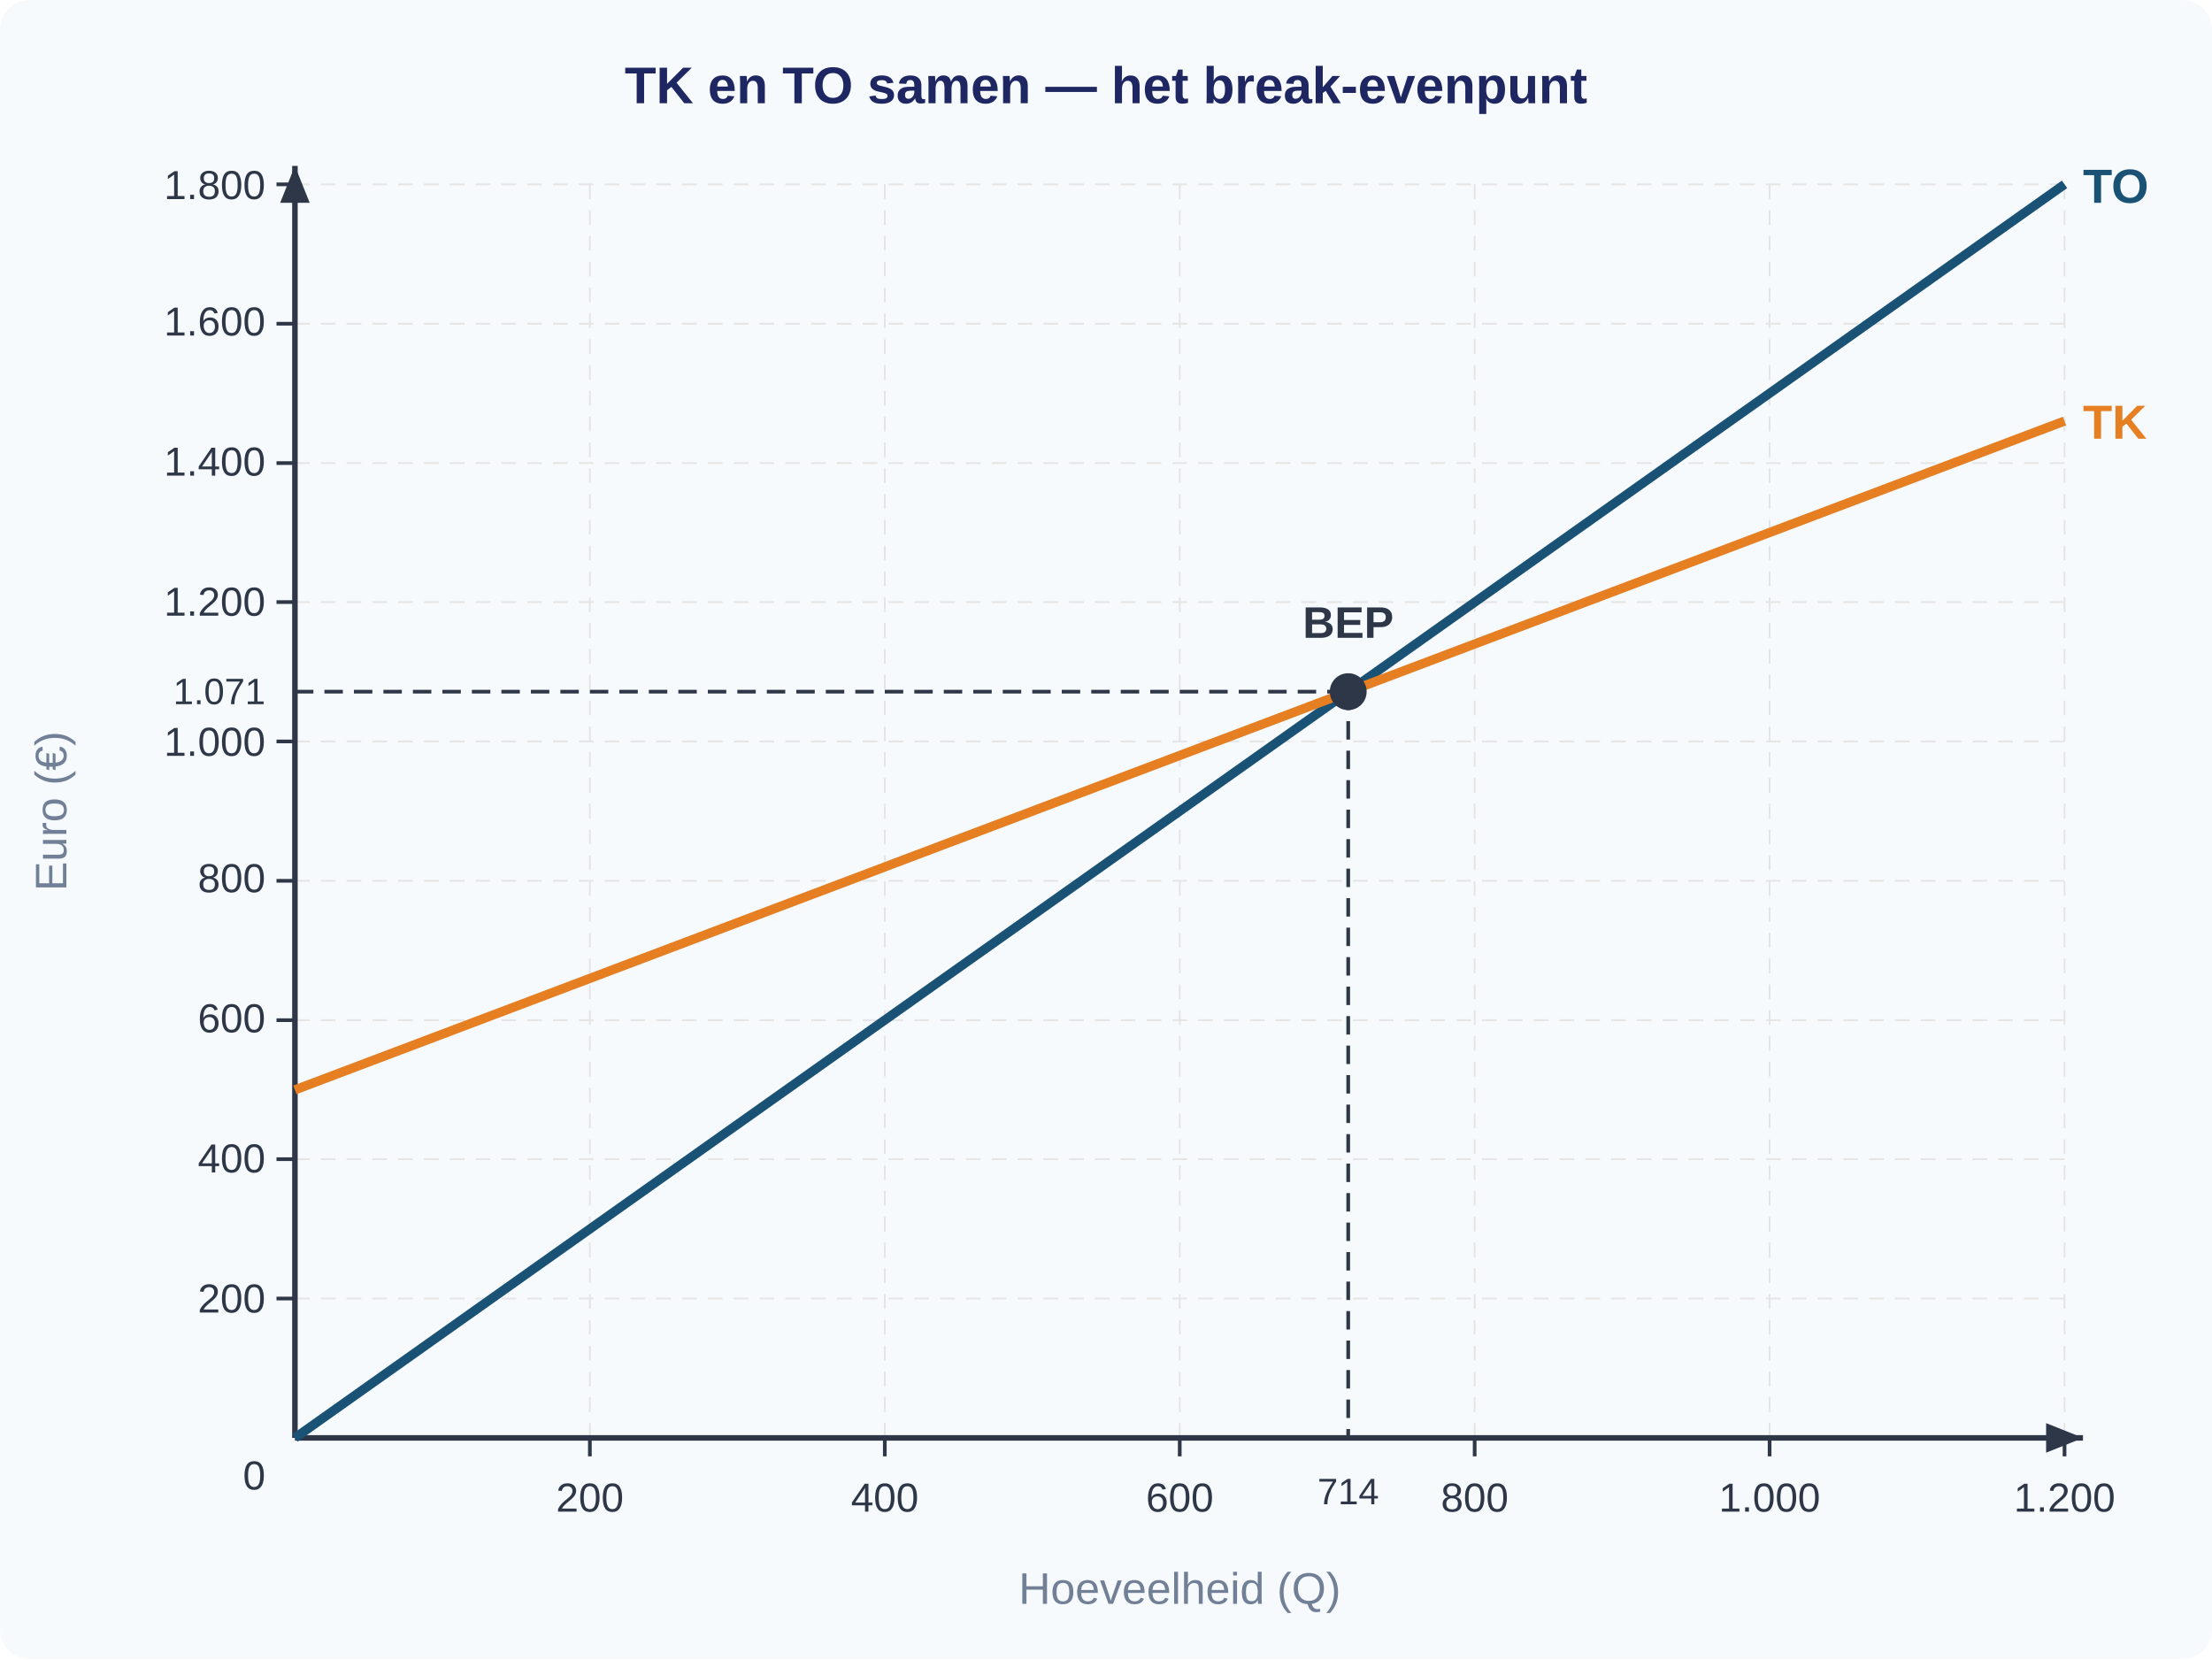
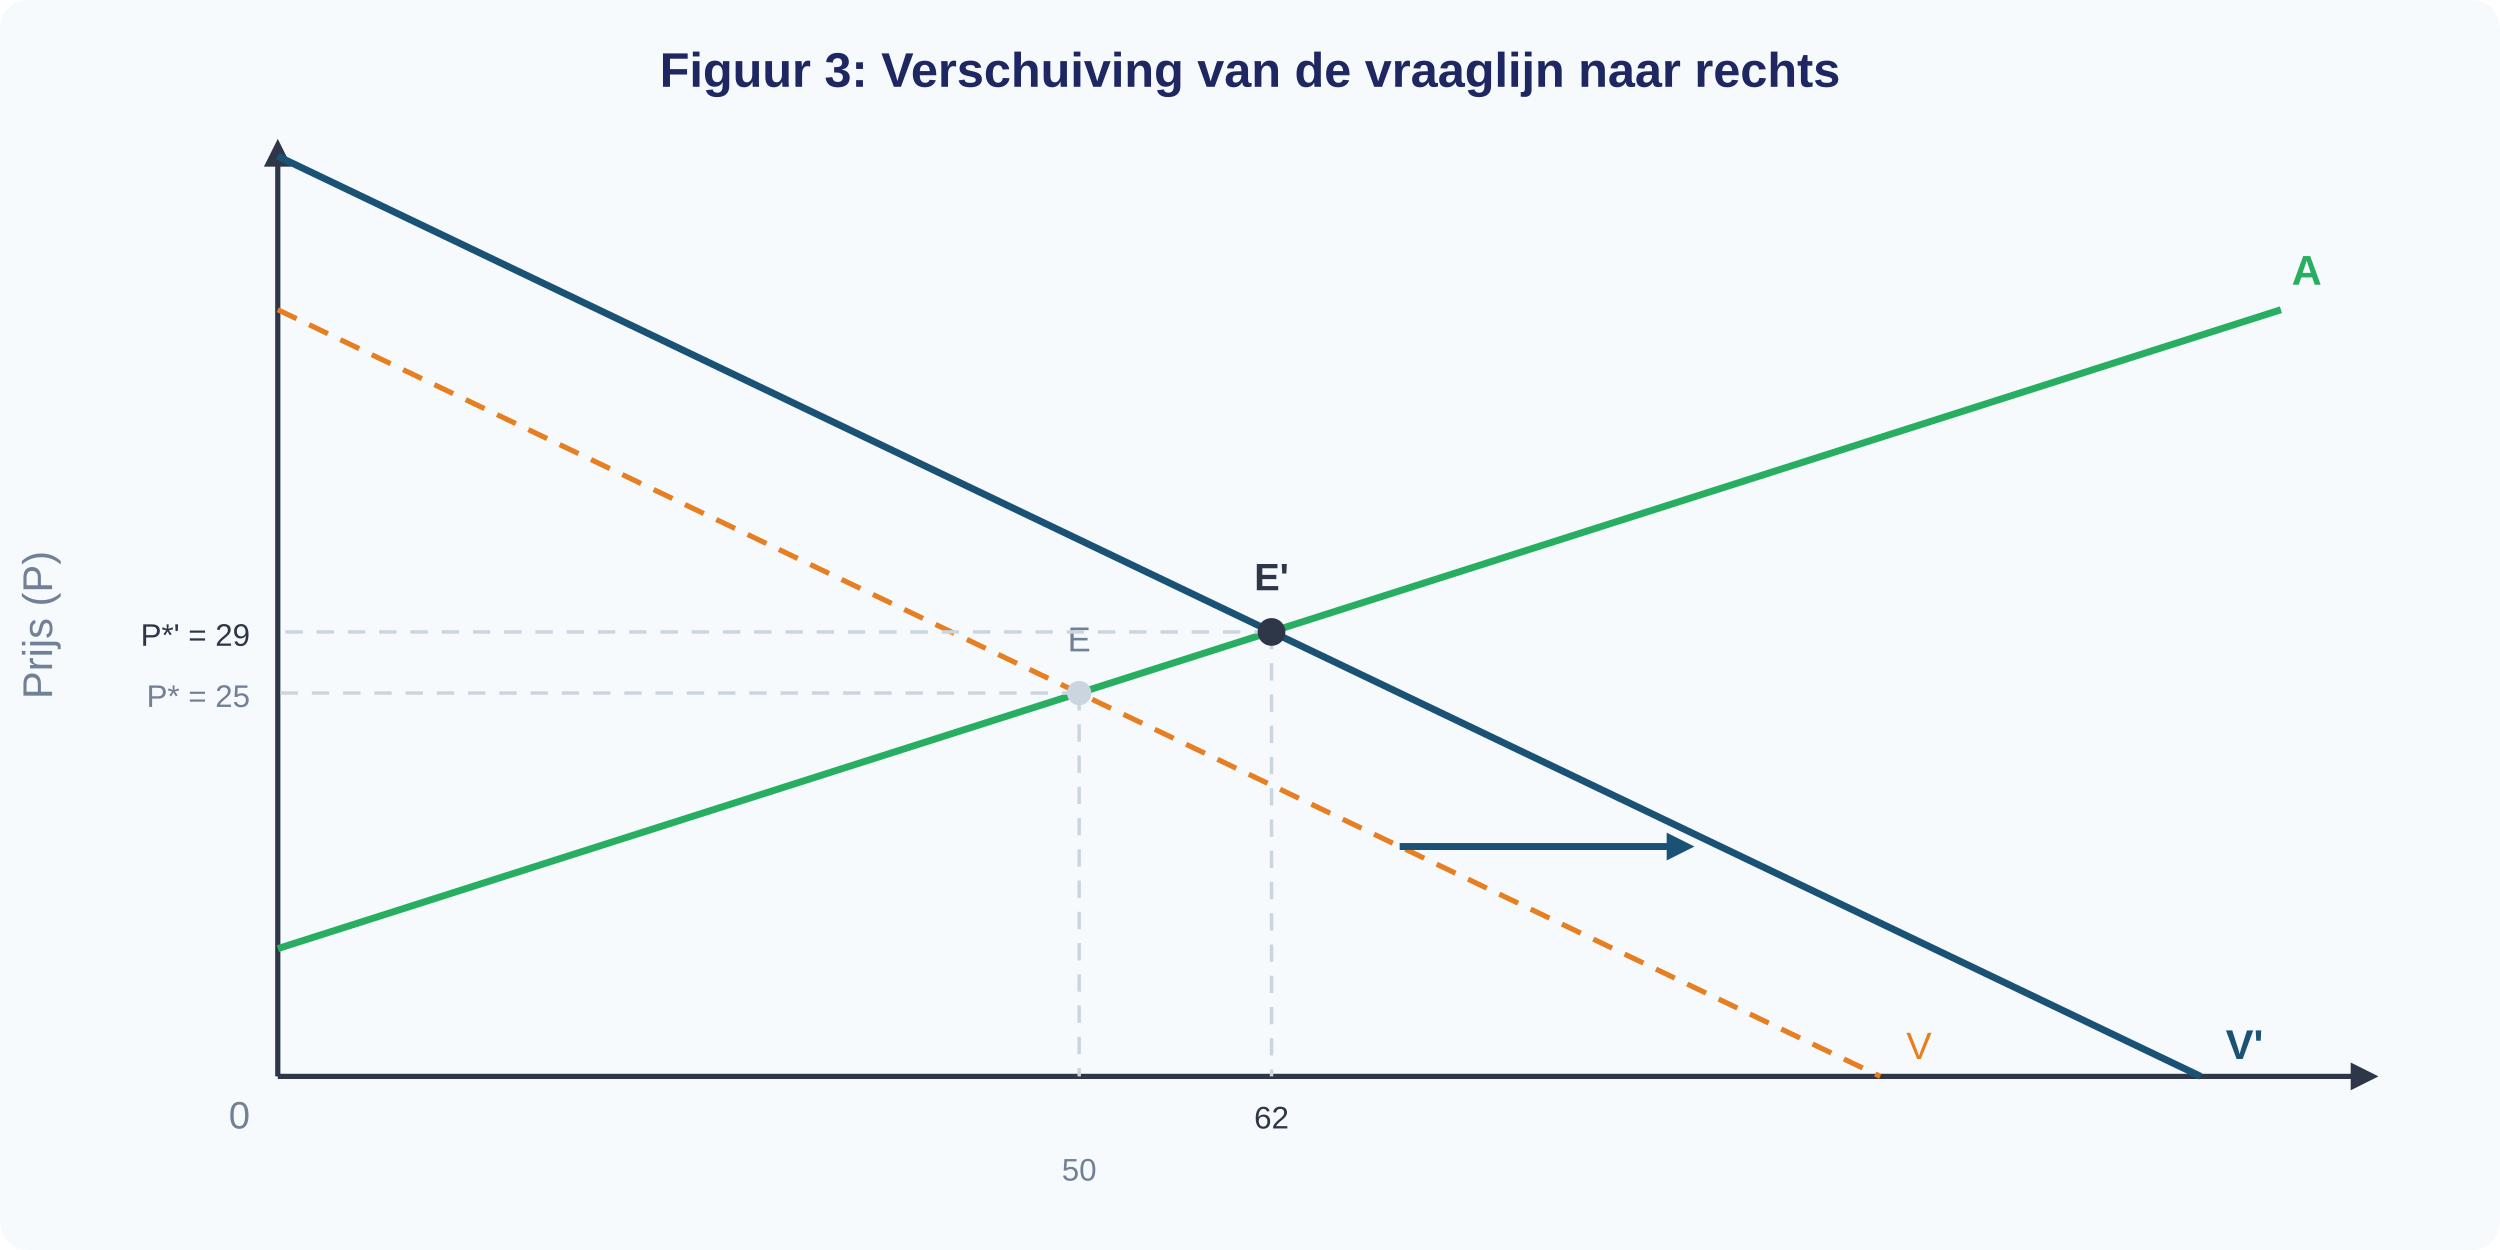
- <svg xmlns="http://www.w3.org/2000/svg" viewBox="0 0 600 450">
-   <rect width="600" height="450" rx="8" fill="#F7FAFC" />
-   <text x="300" y="28" text-anchor="middle" font-family="Arial" font-size="14" font-weight="bold" fill="#1E2761">TK en TO samen — het break-evenpunt</text>
-   <g stroke="#E5E5E5" stroke-width="0.5" stroke-dasharray="4,3">
-     <line x1="80" y1="352.2" x2="560" y2="352.2" />
-     <line x1="80" y1="314.4" x2="560" y2="314.4" />
-     <line x1="80" y1="276.7" x2="560" y2="276.7" />
-     <line x1="80" y1="238.9" x2="560" y2="238.9" />
-     <line x1="80" y1="201.1" x2="560" y2="201.1" />
-     <line x1="80" y1="163.3" x2="560" y2="163.3" />
-     <line x1="80" y1="125.6" x2="560" y2="125.6" />
-     <line x1="80" y1="87.8" x2="560" y2="87.8" />
-     <line x1="80" y1="50.0" x2="560" y2="50.0" />
-     <line x1="160" y1="50" x2="160" y2="390" />
-     <line x1="240" y1="50" x2="240" y2="390" />
-     <line x1="320" y1="50" x2="320" y2="390" />
-     <line x1="400" y1="50" x2="400" y2="390" />
-     <line x1="480" y1="50" x2="480" y2="390" />
-     <line x1="560" y1="50" x2="560" y2="390" />
-   </g>
-   <line x1="80" y1="390" x2="80" y2="45" stroke="#2D3748" stroke-width="1.5" />
-   <polygon points="80,45 76,55 84,55" fill="#2D3748" />
-   <text x="18" y="220" text-anchor="middle" font-family="Arial" font-size="12" fill="#718096" transform="rotate(-90,18,220)">Euro (€)</text>
-   <line x1="80" y1="390" x2="565" y2="390" stroke="#2D3748" stroke-width="1.5" />
-   <polygon points="565,390 555,386 555,394" fill="#2D3748" />
-   <text x="320" y="435" text-anchor="middle" font-family="Arial" font-size="12" fill="#718096">Hoeveelheid (Q)</text>
-   <text x="72" y="404" text-anchor="end" font-family="Arial" font-size="11" fill="#2D3748">0</text>
-   <line x1="75" y1="352.2" x2="80" y2="352.2" stroke="#2D3748" />
-   <text x="72" y="356" text-anchor="end" font-family="Arial" font-size="11" fill="#2D3748">200</text>
-   <line x1="75" y1="314.4" x2="80" y2="314.4" stroke="#2D3748" />
-   <text x="72" y="318" text-anchor="end" font-family="Arial" font-size="11" fill="#2D3748">400</text>
-   <line x1="75" y1="276.7" x2="80" y2="276.7" stroke="#2D3748" />
-   <text x="72" y="280" text-anchor="end" font-family="Arial" font-size="11" fill="#2D3748">600</text>
-   <line x1="75" y1="238.9" x2="80" y2="238.9" stroke="#2D3748" />
-   <text x="72" y="242" text-anchor="end" font-family="Arial" font-size="11" fill="#2D3748">800</text>
-   <line x1="75" y1="201.1" x2="80" y2="201.1" stroke="#2D3748" />
-   <text x="72" y="205" text-anchor="end" font-family="Arial" font-size="11" fill="#2D3748">1.000</text>
-   <line x1="75" y1="163.3" x2="80" y2="163.3" stroke="#2D3748" />
-   <text x="72" y="167" text-anchor="end" font-family="Arial" font-size="11" fill="#2D3748">1.200</text>
-   <line x1="75" y1="125.6" x2="80" y2="125.6" stroke="#2D3748" />
-   <text x="72" y="129" text-anchor="end" font-family="Arial" font-size="11" fill="#2D3748">1.400</text>
-   <line x1="75" y1="87.8" x2="80" y2="87.8" stroke="#2D3748" />
-   <text x="72" y="91" text-anchor="end" font-family="Arial" font-size="11" fill="#2D3748">1.600</text>
-   <line x1="75" y1="50.0" x2="80" y2="50.0" stroke="#2D3748" />
-   <text x="72" y="54" text-anchor="end" font-family="Arial" font-size="11" fill="#2D3748">1.800</text>
-   <line x1="160" y1="390" x2="160" y2="395" stroke="#2D3748" />
-   <text x="160" y="410" text-anchor="middle" font-family="Arial" font-size="11" fill="#2D3748">200</text>
-   <line x1="240" y1="390" x2="240" y2="395" stroke="#2D3748" />
-   <text x="240" y="410" text-anchor="middle" font-family="Arial" font-size="11" fill="#2D3748">400</text>
-   <line x1="320" y1="390" x2="320" y2="395" stroke="#2D3748" />
-   <text x="320" y="410" text-anchor="middle" font-family="Arial" font-size="11" fill="#2D3748">600</text>
-   <line x1="400" y1="390" x2="400" y2="395" stroke="#2D3748" />
-   <text x="400" y="410" text-anchor="middle" font-family="Arial" font-size="11" fill="#2D3748">800</text>
-   <line x1="480" y1="390" x2="480" y2="395" stroke="#2D3748" />
-   <text x="480" y="410" text-anchor="middle" font-family="Arial" font-size="11" fill="#2D3748">1.000</text>
-   <line x1="560" y1="390" x2="560" y2="395" stroke="#2D3748" />
-   <text x="560" y="410" text-anchor="middle" font-family="Arial" font-size="11" fill="#2D3748">1.200</text>
-   <line x1="80" y1="390" x2="560" y2="50" stroke="#1A5276" stroke-width="2.5" />
-   <text x="565" y="55" font-family="Arial" font-size="13" font-weight="bold" fill="#1A5276">TO</text>
-   <line x1="80" y1="295.6" x2="560" y2="114.2" stroke="#E67E22" stroke-width="2.5" />
-   <text x="565" y="119" font-family="Arial" font-size="13" font-weight="bold" fill="#E67E22">TK</text>
-   <circle cx="365.7" cy="187.6" r="5" fill="#2D3748" />
-   <line x1="365.7" y1="187.6" x2="365.7" y2="390" stroke="#2D3748" stroke-width="1" stroke-dasharray="5,3" />
-   <line x1="80" y1="187.6" x2="365.7" y2="187.6" stroke="#2D3748" stroke-width="1" stroke-dasharray="5,3" />
-   <text x="365.7" y="173" text-anchor="middle" font-family="Arial" font-size="12" font-weight="bold" fill="#2D3748">BEP</text>
-   <text x="365.7" y="408" text-anchor="middle" font-family="Arial" font-size="10" fill="#2D3748">714</text>
-   <text x="72" y="191" text-anchor="end" font-family="Arial" font-size="10" fill="#2D3748">1.071</text>
+ <svg xmlns="http://www.w3.org/2000/svg" viewBox="0 0 720 360" font-family="Arial">
+   <rect width="720" height="360" fill="#F7FAFC" rx="8" />
+   <text x="360" y="25" text-anchor="middle" font-size="14" font-weight="bold" fill="#1E2761">Figuur 3: Verschuiving van de vraaglijn naar rechts</text>
+   <line x1="80" y1="45" x2="80" y2="310" stroke="#2D3748" stroke-width="1.5" />
+   <polygon points="80,40 76,48 84,48" fill="#2D3748" />
+   <line x1="80" y1="310" x2="680" y2="310" stroke="#2D3748" stroke-width="1.5" />
+   <polygon points="685,310 677,306 677,314" fill="#2D3748" />
+   <text x="15" y="180" text-anchor="middle" font-size="12" fill="#718096" transform="rotate(-90, 15, 180)">Prijs (P)</text>
+   <text x="72" y="325" text-anchor="end" font-size="11" fill="#718096">0</text>
+   <line x1="80" y1="89.2" x2="541.5" y2="310" stroke="#E67E22" stroke-width="1.5" stroke-dasharray="6,4" />
+   <text x="549" y="305" font-size="11" fill="#E67E22">V</text>
+   <line x1="80" y1="45.0" x2="633.8" y2="310" stroke="#1A5276" stroke-width="2" />
+   <text x="641" y="305" font-size="12" font-weight="bold" fill="#1A5276">V'</text>
+   <line x1="80" y1="273.2" x2="656.9" y2="89.2" stroke="#27AE60" stroke-width="2" />
+   <text x="660" y="82" font-size="12" font-weight="bold" fill="#27AE60">A</text>
+   <line x1="310.8" y1="199.6" x2="80" y2="199.6" stroke="#CBD5E0" stroke-width="1" stroke-dasharray="5,4" />
+   <line x1="310.8" y1="199.6" x2="310.8" y2="310" stroke="#CBD5E0" stroke-width="1" stroke-dasharray="5,4" />
+   <circle cx="310.8" cy="199.6" r="3.5" fill="#CBD5E0" />
+   <text x="310.8" y="187.6" text-anchor="middle" font-size="10" fill="#718096">E</text>
+   <line x1="366.2" y1="182.0" x2="80" y2="182.0" stroke="#CBD5E0" stroke-width="1" stroke-dasharray="5,4" />
+   <line x1="366.2" y1="182.0" x2="366.2" y2="310" stroke="#CBD5E0" stroke-width="1" stroke-dasharray="5,4" />
+   <circle cx="366.2" cy="182.0" r="4" fill="#2D3748" />
+   <text x="366.2" y="170.0" text-anchor="middle" font-size="11" font-weight="bold" fill="#2D3748">E'</text>
+   <text x="72" y="203.6" text-anchor="end" font-size="9" fill="#718096">P* = 25</text>
+   <text x="72" y="186.0" text-anchor="end" font-size="9" fill="#2D3748">P*' = 29</text>
+   <text x="310.8" y="340" text-anchor="middle" font-size="9" fill="#718096">50</text>
+   <text x="366.2" y="325" text-anchor="middle" font-size="9" fill="#2D3748">62</text>
+   <line x1="403.1" y1="243.8" x2="483" y2="243.8" stroke="#1A5276" stroke-width="2" />
+   <polygon points="488,243.8 480,239.8 480,247.8" fill="#1A5276" />
</svg>
